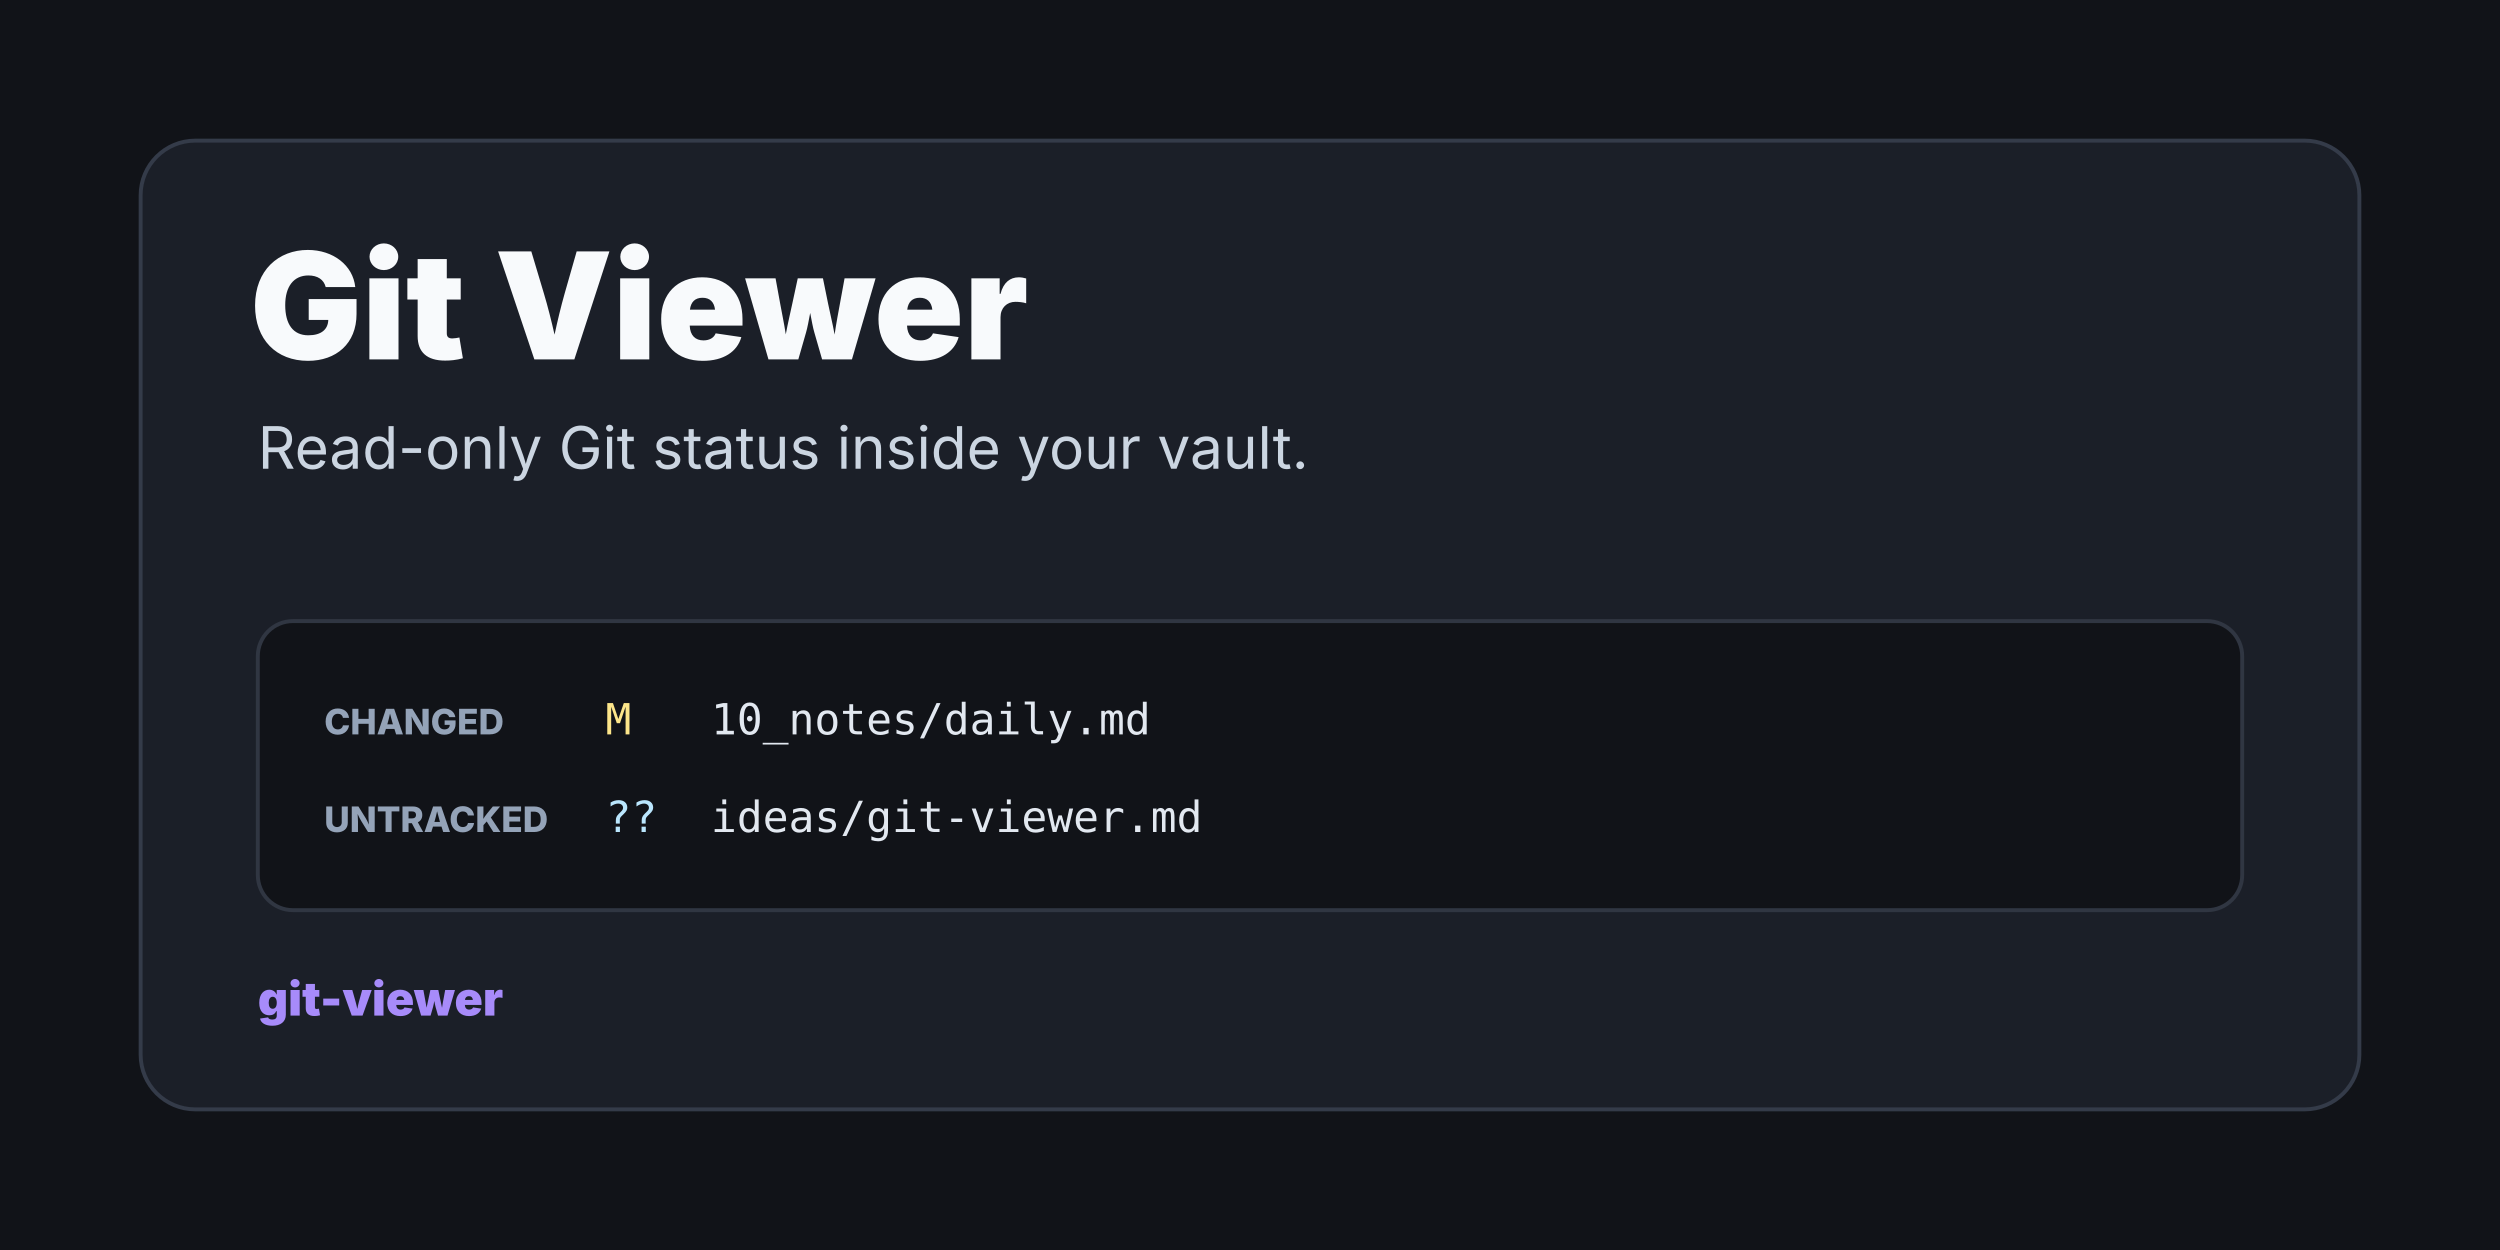
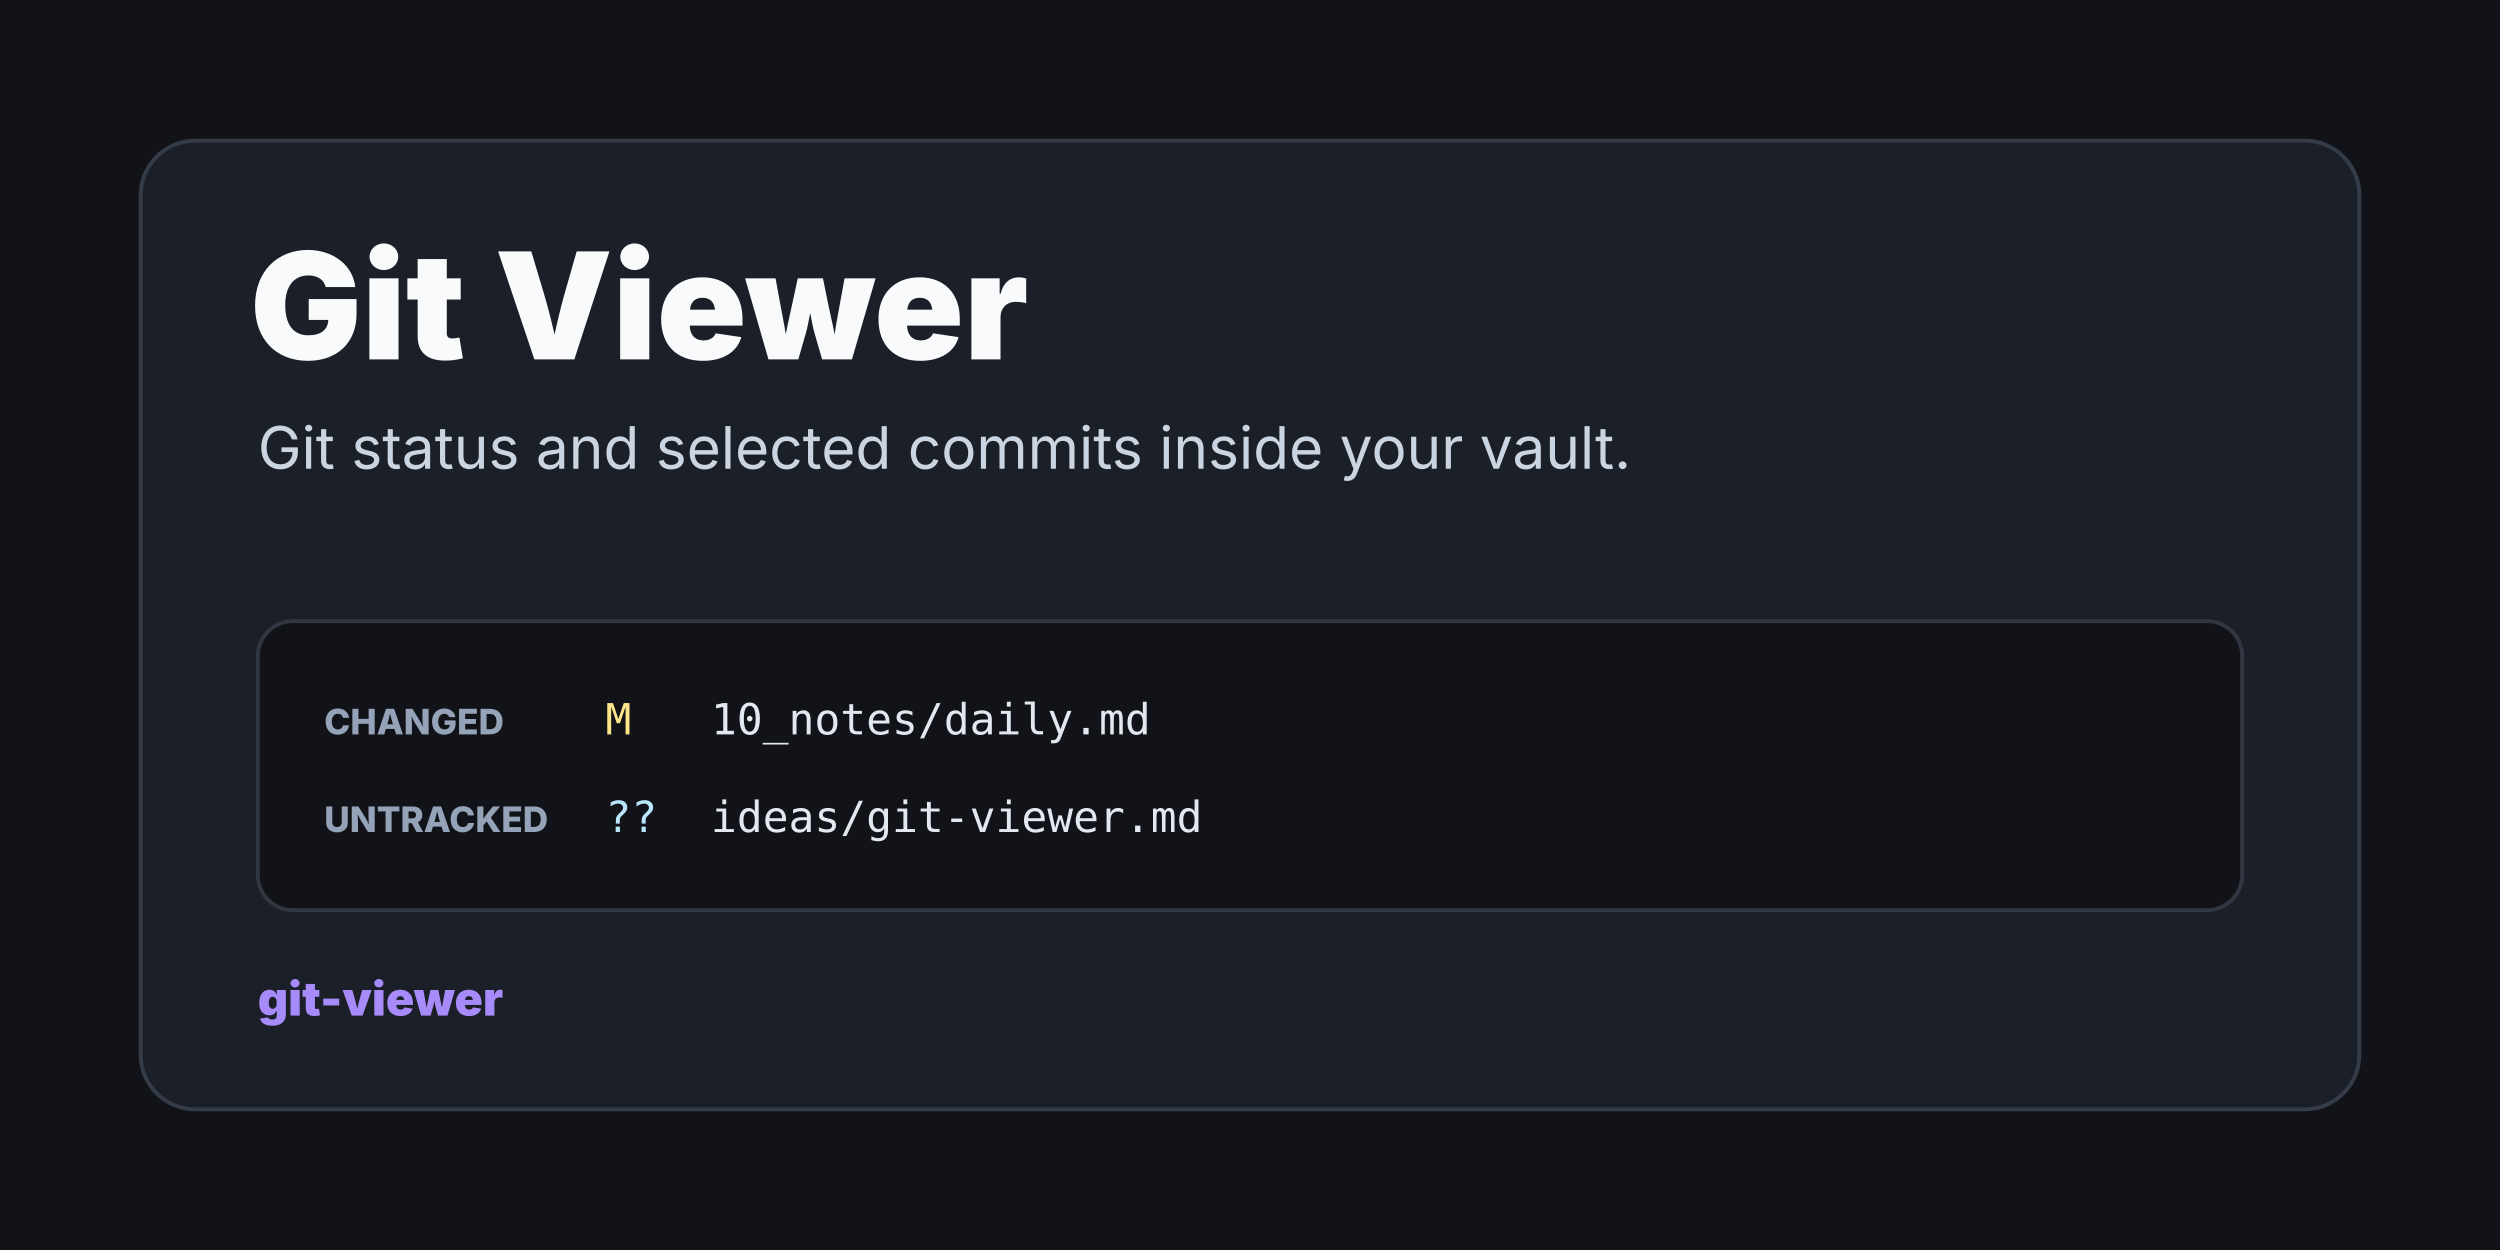
<svg xmlns="http://www.w3.org/2000/svg" width="1280" height="640" viewBox="0 0 1280 640" fill="none" role="img" aria-labelledby="title desc">
  <rect width="1280" height="640" fill="#111318" />
  <rect x="72" y="72" width="1136" height="496" rx="28" fill="#1b1f28" stroke="#343b49" stroke-width="2" />
  <text x="128" y="184" fill="#f8fafc" font-family="Inter, Arial, sans-serif" font-size="76" font-weight="900">Git Viewer</text>
-   <text x="132" y="240" fill="#cbd5e1" font-family="Inter, Arial, sans-serif" font-size="30">Read-only Git status inside your vault.</text>
+   <text x="132" y="240" fill="#cbd5e1" font-family="Inter, Arial, sans-serif" font-size="30">Git status and selected commits inside your vault.</text>
  <g transform="translate(132 318)">
    <rect width="1016" height="148" rx="18" fill="#111318" stroke="#303642" stroke-width="2" />
    <text x="34" y="58" fill="#94a3b8" font-family="Inter, Arial, sans-serif" font-size="18" font-weight="800">CHANGED</text>
    <text x="178" y="58" fill="#fde68a" font-family="Menlo, Consolas, monospace" font-size="22">M</text>
    <text x="232" y="58" fill="#e2e8f0" font-family="Menlo, Consolas, monospace" font-size="22">10_notes/daily.md</text>
    <text x="34" y="108" fill="#94a3b8" font-family="Inter, Arial, sans-serif" font-size="18" font-weight="800">UNTRACKED</text>
    <text x="178" y="108" fill="#bae6fd" font-family="Menlo, Consolas, monospace" font-size="22">??</text>
    <text x="232" y="108" fill="#e2e8f0" font-family="Menlo, Consolas, monospace" font-size="22">ideas/git-viewer.md</text>
  </g>
  <text x="132" y="520" fill="#a78bfa" font-family="Inter, Arial, sans-serif" font-size="24" font-weight="900">git-viewer</text>
</svg>
